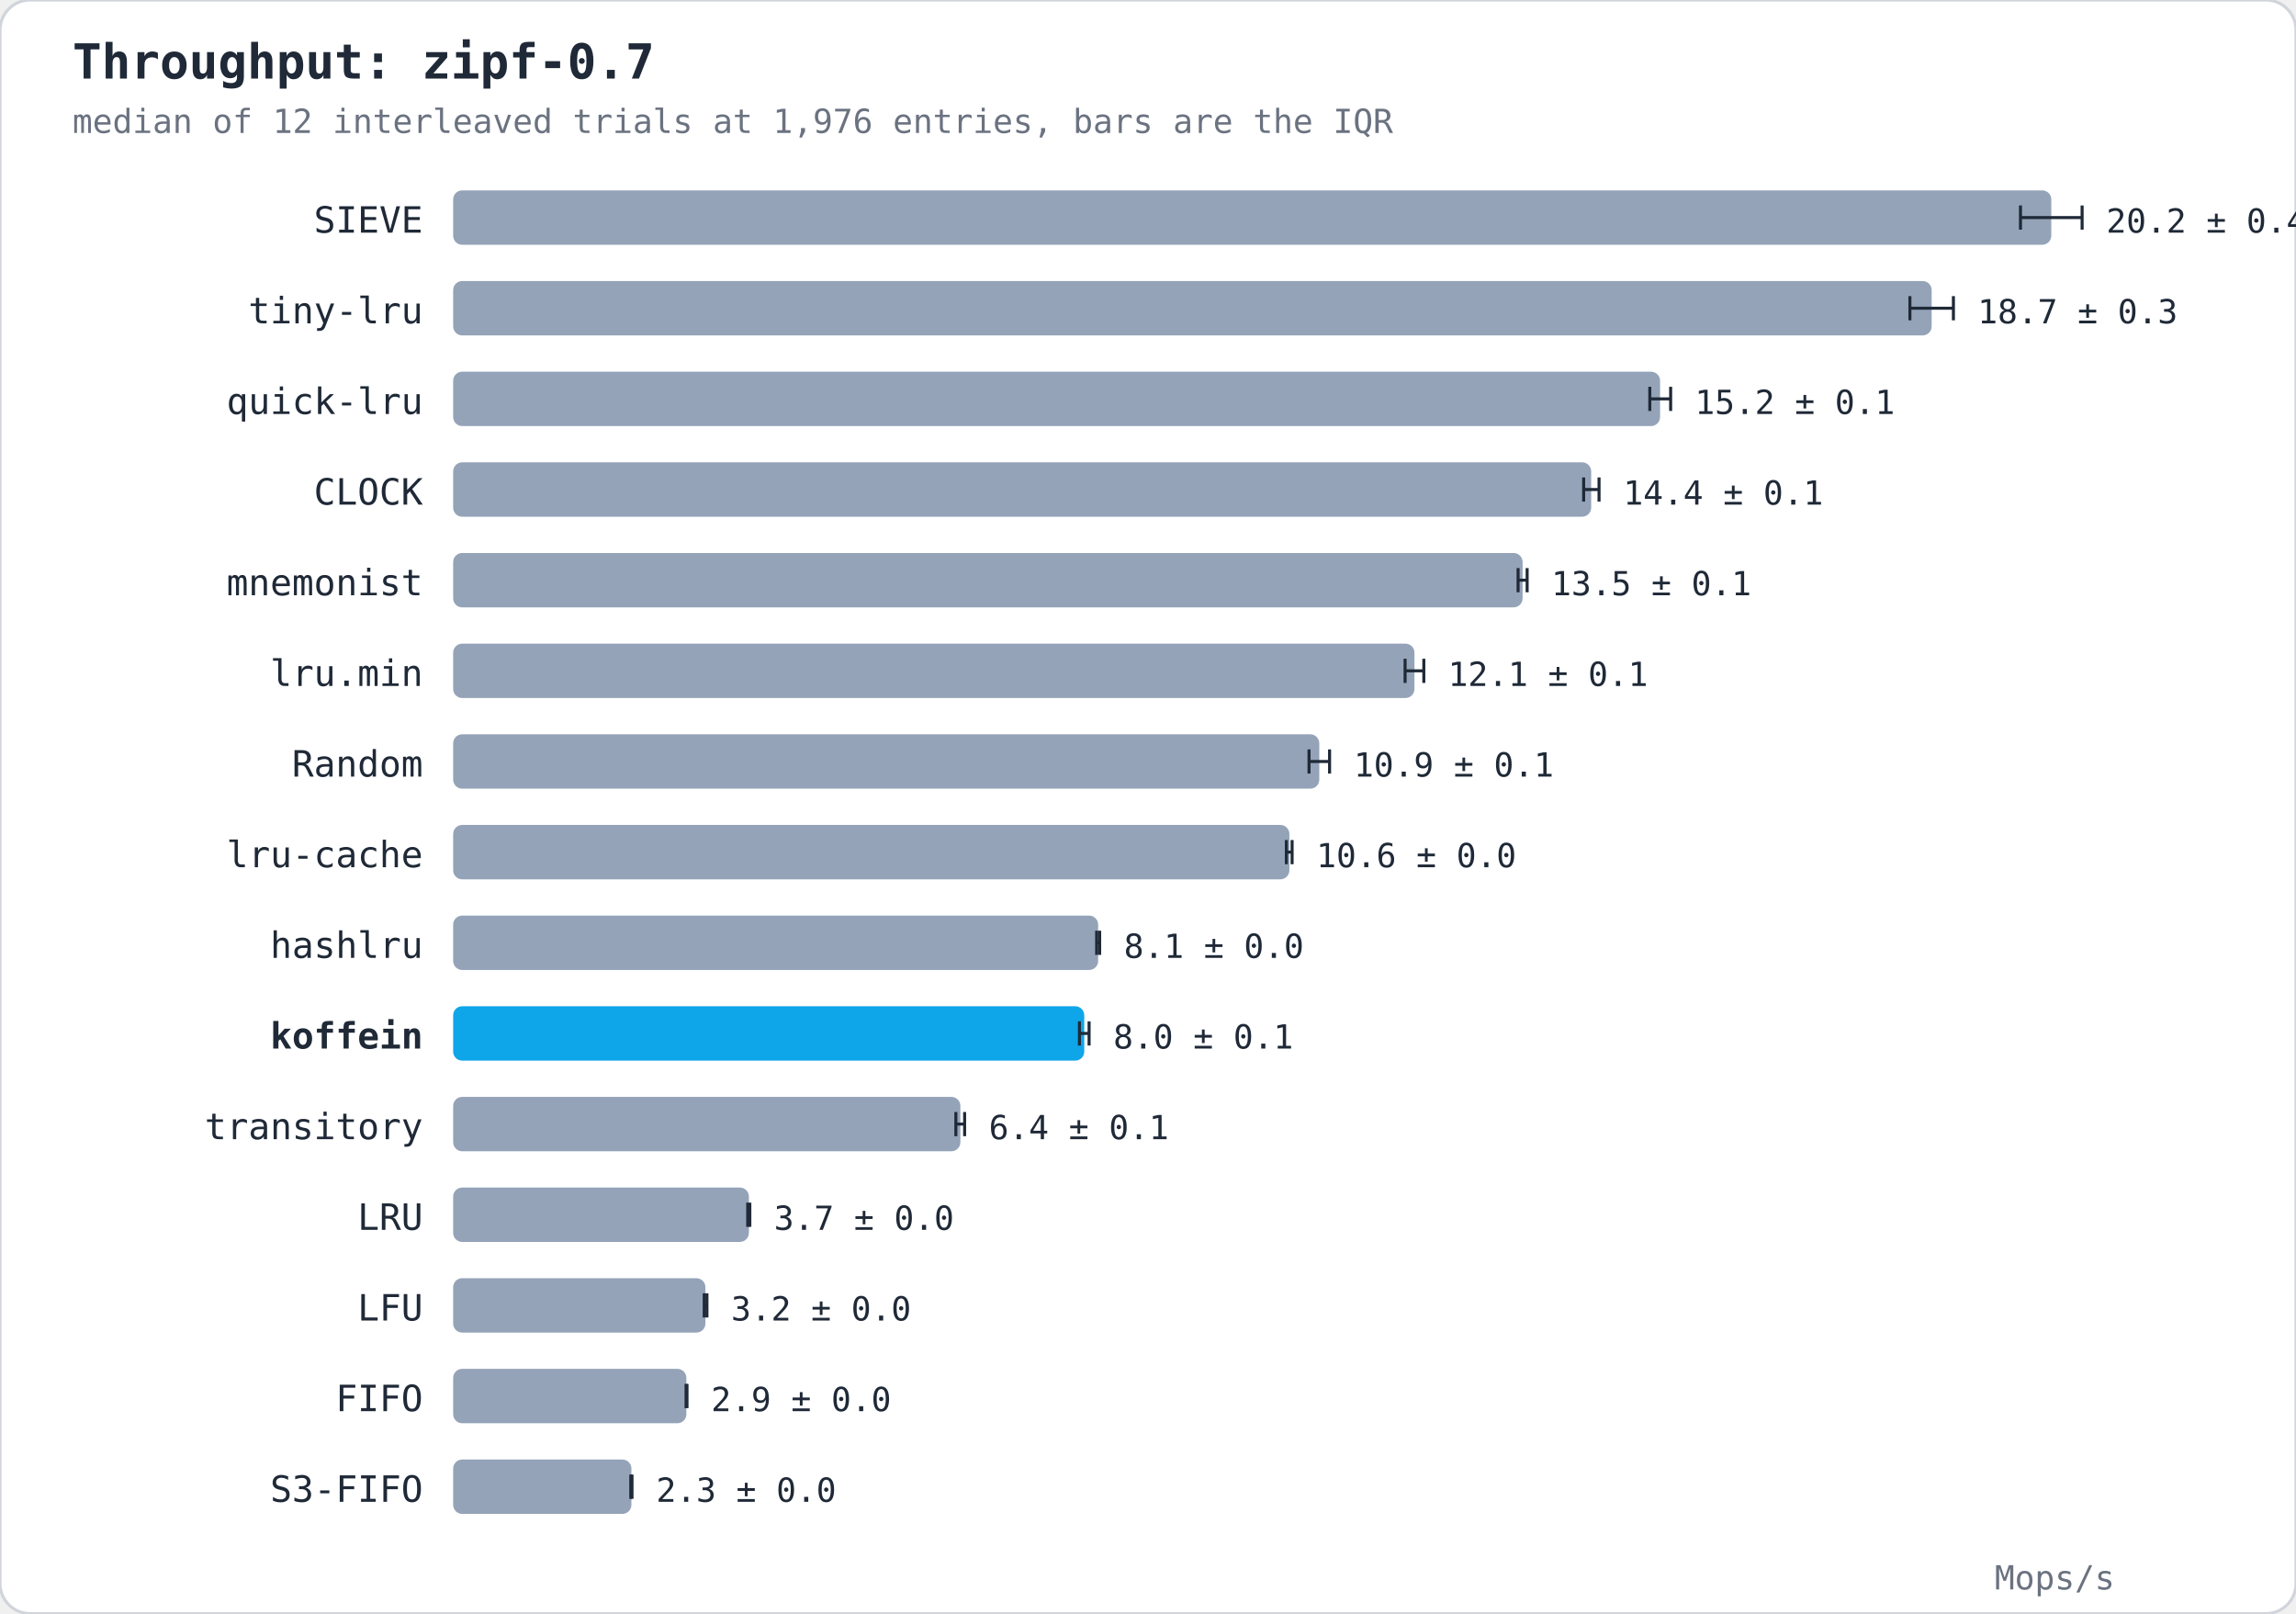
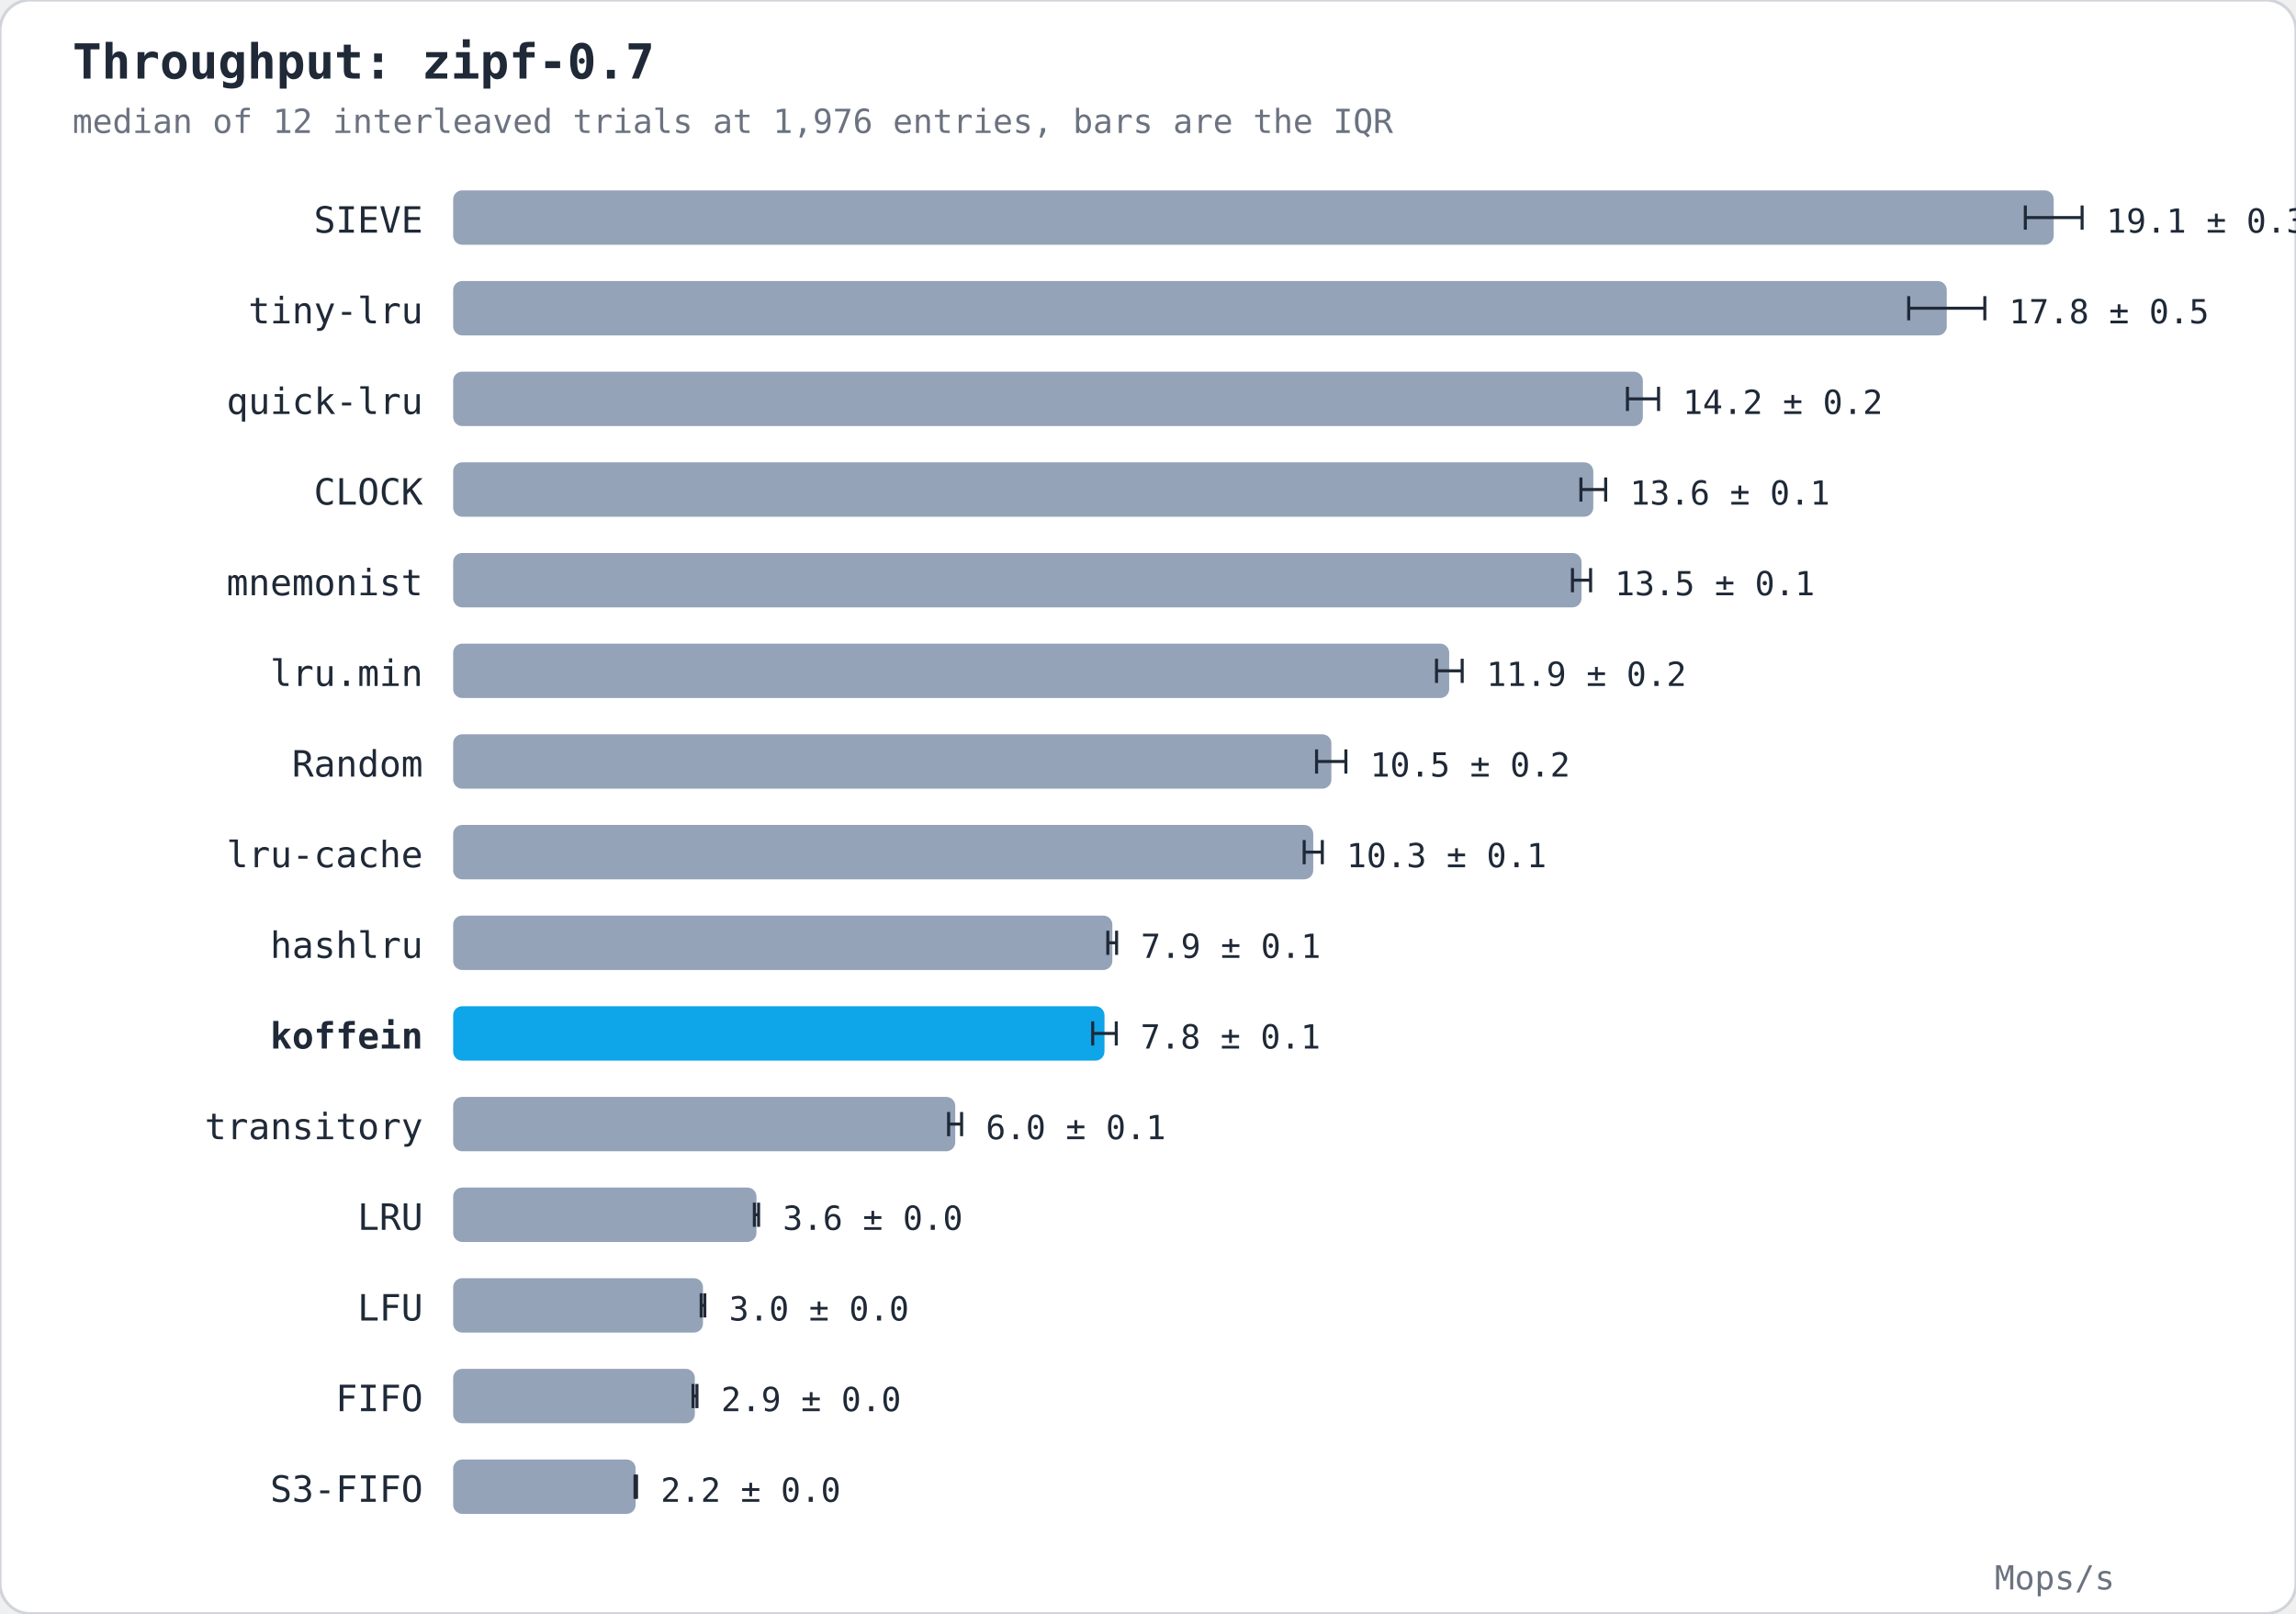
<svg xmlns="http://www.w3.org/2000/svg" viewBox="0 0 760 534" width="760" height="534" role="img">
  <rect x="0" y="0" width="760" height="534" rx="10" fill="#ffffff" stroke="#d1d5db" />
  <text x="24" y="26" font-family="ui-monospace,monospace" font-size="16" font-weight="700" fill="#1f2937">Throughput: zipf-0.7</text>
  <text x="24" y="44" font-family="ui-monospace,monospace" font-size="11" fill="#6b7280">median of 12 interleaved trials at 1,976 entries, bars are the IQR</text>
  <text x="140" y="77" text-anchor="end" font-family="ui-monospace,monospace" font-size="12" font-weight="400" fill="#1f2937">SIEVE</text>
-   <rect x="150" y="63" width="529.0" height="18" rx="3" fill="#94a3b8" />
-   <line x1="668.8" y1="72" x2="689.2" y2="72" stroke="#1f2937" stroke-width="1" />
-   <line x1="668.8" y1="68" x2="668.8" y2="76" stroke="#1f2937" stroke-width="1" />
+   <rect x="150" y="63" width="529.8" height="18" rx="3" fill="#94a3b8" />
+   <line x1="670.4" y1="72" x2="689.2" y2="72" stroke="#1f2937" stroke-width="1" />
+   <line x1="670.4" y1="68" x2="670.4" y2="76" stroke="#1f2937" stroke-width="1" />
  <line x1="689.2" y1="68" x2="689.2" y2="76" stroke="#1f2937" stroke-width="1" />
-   <text x="697.2" y="77" font-family="ui-monospace,monospace" font-size="11" fill="#1f2937">20.2 ± 0.4</text>
+   <text x="697.2" y="77" font-family="ui-monospace,monospace" font-size="11" fill="#1f2937">19.1 ± 0.3</text>
  <text x="140" y="107" text-anchor="end" font-family="ui-monospace,monospace" font-size="12" font-weight="400" fill="#1f2937">tiny-lru</text>
-   <rect x="150" y="93" width="489.4" height="18" rx="3" fill="#94a3b8" />
-   <line x1="632.2" y1="102" x2="646.6" y2="102" stroke="#1f2937" stroke-width="1" />
-   <line x1="632.2" y1="98" x2="632.2" y2="106" stroke="#1f2937" stroke-width="1" />
-   <line x1="646.6" y1="98" x2="646.6" y2="106" stroke="#1f2937" stroke-width="1" />
-   <text x="654.6" y="107" font-family="ui-monospace,monospace" font-size="11" fill="#1f2937">18.7 ± 0.3</text>
+   <rect x="150" y="93" width="494.4" height="18" rx="3" fill="#94a3b8" />
+   <line x1="631.8" y1="102" x2="657.0" y2="102" stroke="#1f2937" stroke-width="1" />
+   <line x1="631.8" y1="98" x2="631.8" y2="106" stroke="#1f2937" stroke-width="1" />
+   <line x1="657.0" y1="98" x2="657.0" y2="106" stroke="#1f2937" stroke-width="1" />
+   <text x="665.0" y="107" font-family="ui-monospace,monospace" font-size="11" fill="#1f2937">17.8 ± 0.5</text>
  <text x="140" y="137" text-anchor="end" font-family="ui-monospace,monospace" font-size="12" font-weight="400" fill="#1f2937">quick-lru</text>
-   <rect x="150" y="123" width="399.5" height="18" rx="3" fill="#94a3b8" />
-   <line x1="546.1" y1="132" x2="553.0" y2="132" stroke="#1f2937" stroke-width="1" />
-   <line x1="546.1" y1="128" x2="546.1" y2="136" stroke="#1f2937" stroke-width="1" />
-   <line x1="553.0" y1="128" x2="553.0" y2="136" stroke="#1f2937" stroke-width="1" />
-   <text x="561.0" y="137" font-family="ui-monospace,monospace" font-size="11" fill="#1f2937">15.2 ± 0.1</text>
+   <rect x="150" y="123" width="393.8" height="18" rx="3" fill="#94a3b8" />
+   <line x1="538.7" y1="132" x2="549.0" y2="132" stroke="#1f2937" stroke-width="1" />
+   <line x1="538.7" y1="128" x2="538.7" y2="136" stroke="#1f2937" stroke-width="1" />
+   <line x1="549.0" y1="128" x2="549.0" y2="136" stroke="#1f2937" stroke-width="1" />
+   <text x="557.0" y="137" font-family="ui-monospace,monospace" font-size="11" fill="#1f2937">14.2 ± 0.2</text>
  <text x="140" y="167" text-anchor="end" font-family="ui-monospace,monospace" font-size="12" font-weight="400" fill="#1f2937">CLOCK</text>
-   <rect x="150" y="153" width="376.7" height="18" rx="3" fill="#94a3b8" />
-   <line x1="524.2" y1="162" x2="529.3" y2="162" stroke="#1f2937" stroke-width="1" />
-   <line x1="524.2" y1="158" x2="524.2" y2="166" stroke="#1f2937" stroke-width="1" />
-   <line x1="529.3" y1="158" x2="529.3" y2="166" stroke="#1f2937" stroke-width="1" />
-   <text x="537.3" y="167" font-family="ui-monospace,monospace" font-size="11" fill="#1f2937">14.4 ± 0.1</text>
+   <rect x="150" y="153" width="377.4" height="18" rx="3" fill="#94a3b8" />
+   <line x1="523.3" y1="162" x2="531.5" y2="162" stroke="#1f2937" stroke-width="1" />
+   <line x1="523.3" y1="158" x2="523.3" y2="166" stroke="#1f2937" stroke-width="1" />
+   <line x1="531.5" y1="158" x2="531.5" y2="166" stroke="#1f2937" stroke-width="1" />
+   <text x="539.5" y="167" font-family="ui-monospace,monospace" font-size="11" fill="#1f2937">13.6 ± 0.1</text>
  <text x="140" y="197" text-anchor="end" font-family="ui-monospace,monospace" font-size="12" font-weight="400" fill="#1f2937">mnemonist</text>
-   <rect x="150" y="183" width="354.0" height="18" rx="3" fill="#94a3b8" />
-   <line x1="502.5" y1="192" x2="505.5" y2="192" stroke="#1f2937" stroke-width="1" />
-   <line x1="502.5" y1="188" x2="502.5" y2="196" stroke="#1f2937" stroke-width="1" />
-   <line x1="505.5" y1="188" x2="505.5" y2="196" stroke="#1f2937" stroke-width="1" />
-   <text x="513.5" y="197" font-family="ui-monospace,monospace" font-size="11" fill="#1f2937">13.5 ± 0.1</text>
+   <rect x="150" y="183" width="373.5" height="18" rx="3" fill="#94a3b8" />
+   <line x1="520.5" y1="192" x2="526.5" y2="192" stroke="#1f2937" stroke-width="1" />
+   <line x1="520.5" y1="188" x2="520.5" y2="196" stroke="#1f2937" stroke-width="1" />
+   <line x1="526.5" y1="188" x2="526.5" y2="196" stroke="#1f2937" stroke-width="1" />
+   <text x="534.5" y="197" font-family="ui-monospace,monospace" font-size="11" fill="#1f2937">13.5 ± 0.1</text>
  <text x="140" y="227" text-anchor="end" font-family="ui-monospace,monospace" font-size="12" font-weight="400" fill="#1f2937">lru.min</text>
-   <rect x="150" y="213" width="318.2" height="18" rx="3" fill="#94a3b8" />
-   <line x1="465.1" y1="222" x2="471.3" y2="222" stroke="#1f2937" stroke-width="1" />
-   <line x1="465.1" y1="218" x2="465.1" y2="226" stroke="#1f2937" stroke-width="1" />
-   <line x1="471.3" y1="218" x2="471.3" y2="226" stroke="#1f2937" stroke-width="1" />
-   <text x="479.3" y="227" font-family="ui-monospace,monospace" font-size="11" fill="#1f2937">12.1 ± 0.1</text>
+   <rect x="150" y="213" width="329.7" height="18" rx="3" fill="#94a3b8" />
+   <line x1="475.5" y1="222" x2="484.0" y2="222" stroke="#1f2937" stroke-width="1" />
+   <line x1="475.5" y1="218" x2="475.5" y2="226" stroke="#1f2937" stroke-width="1" />
+   <line x1="484.0" y1="218" x2="484.0" y2="226" stroke="#1f2937" stroke-width="1" />
+   <text x="492.0" y="227" font-family="ui-monospace,monospace" font-size="11" fill="#1f2937">11.9 ± 0.2</text>
  <text x="140" y="257" text-anchor="end" font-family="ui-monospace,monospace" font-size="12" font-weight="400" fill="#1f2937">Random</text>
-   <rect x="150" y="243" width="286.7" height="18" rx="3" fill="#94a3b8" />
-   <line x1="433.3" y1="252" x2="440.1" y2="252" stroke="#1f2937" stroke-width="1" />
-   <line x1="433.3" y1="248" x2="433.3" y2="256" stroke="#1f2937" stroke-width="1" />
-   <line x1="440.1" y1="248" x2="440.1" y2="256" stroke="#1f2937" stroke-width="1" />
-   <text x="448.1" y="257" font-family="ui-monospace,monospace" font-size="11" fill="#1f2937">10.9 ± 0.1</text>
+   <rect x="150" y="243" width="290.7" height="18" rx="3" fill="#94a3b8" />
+   <line x1="435.8" y1="252" x2="445.5" y2="252" stroke="#1f2937" stroke-width="1" />
+   <line x1="435.8" y1="248" x2="435.8" y2="256" stroke="#1f2937" stroke-width="1" />
+   <line x1="445.5" y1="248" x2="445.5" y2="256" stroke="#1f2937" stroke-width="1" />
+   <text x="453.5" y="257" font-family="ui-monospace,monospace" font-size="11" fill="#1f2937">10.5 ± 0.2</text>
  <text x="140" y="287" text-anchor="end" font-family="ui-monospace,monospace" font-size="12" font-weight="400" fill="#1f2937">lru-cache</text>
-   <rect x="150" y="273" width="276.8" height="18" rx="3" fill="#94a3b8" />
-   <line x1="425.8" y1="282" x2="427.7" y2="282" stroke="#1f2937" stroke-width="1" />
-   <line x1="425.8" y1="278" x2="425.8" y2="286" stroke="#1f2937" stroke-width="1" />
-   <line x1="427.7" y1="278" x2="427.7" y2="286" stroke="#1f2937" stroke-width="1" />
-   <text x="435.7" y="287" font-family="ui-monospace,monospace" font-size="11" fill="#1f2937">10.6 ± 0.0</text>
+   <rect x="150" y="273" width="284.7" height="18" rx="3" fill="#94a3b8" />
+   <line x1="431.7" y1="282" x2="437.7" y2="282" stroke="#1f2937" stroke-width="1" />
+   <line x1="431.7" y1="278" x2="431.7" y2="286" stroke="#1f2937" stroke-width="1" />
+   <line x1="437.7" y1="278" x2="437.7" y2="286" stroke="#1f2937" stroke-width="1" />
+   <text x="445.7" y="287" font-family="ui-monospace,monospace" font-size="11" fill="#1f2937">10.3 ± 0.1</text>
  <text x="140" y="317" text-anchor="end" font-family="ui-monospace,monospace" font-size="12" font-weight="400" fill="#1f2937">hashlru</text>
-   <rect x="150" y="303" width="213.5" height="18" rx="3" fill="#94a3b8" />
-   <line x1="363.0" y1="312" x2="364.0" y2="312" stroke="#1f2937" stroke-width="1" />
-   <line x1="363.0" y1="308" x2="363.0" y2="316" stroke="#1f2937" stroke-width="1" />
-   <line x1="364.0" y1="308" x2="364.0" y2="316" stroke="#1f2937" stroke-width="1" />
-   <text x="372.0" y="317" font-family="ui-monospace,monospace" font-size="11" fill="#1f2937">8.1 ± 0.0</text>
+   <rect x="150" y="303" width="218.2" height="18" rx="3" fill="#94a3b8" />
+   <line x1="366.7" y1="312" x2="369.6" y2="312" stroke="#1f2937" stroke-width="1" />
+   <line x1="366.7" y1="308" x2="366.7" y2="316" stroke="#1f2937" stroke-width="1" />
+   <line x1="369.6" y1="308" x2="369.6" y2="316" stroke="#1f2937" stroke-width="1" />
+   <text x="377.6" y="317" font-family="ui-monospace,monospace" font-size="11" fill="#1f2937">7.9 ± 0.1</text>
  <text x="140" y="347" text-anchor="end" font-family="ui-monospace,monospace" font-size="12" font-weight="700" fill="#1f2937">koffein</text>
-   <rect x="150" y="333" width="208.9" height="18" rx="3" fill="#0ea5e9" />
-   <line x1="357.3" y1="342" x2="360.5" y2="342" stroke="#1f2937" stroke-width="1" />
-   <line x1="357.3" y1="338" x2="357.3" y2="346" stroke="#1f2937" stroke-width="1" />
-   <line x1="360.5" y1="338" x2="360.5" y2="346" stroke="#1f2937" stroke-width="1" />
-   <text x="368.5" y="347" font-family="ui-monospace,monospace" font-size="11" fill="#1f2937">8.0 ± 0.1</text>
+   <rect x="150" y="333" width="215.6" height="18" rx="3" fill="#0ea5e9" />
+   <line x1="361.7" y1="342" x2="369.5" y2="342" stroke="#1f2937" stroke-width="1" />
+   <line x1="361.7" y1="338" x2="361.7" y2="346" stroke="#1f2937" stroke-width="1" />
+   <line x1="369.5" y1="338" x2="369.5" y2="346" stroke="#1f2937" stroke-width="1" />
+   <text x="377.5" y="347" font-family="ui-monospace,monospace" font-size="11" fill="#1f2937">7.8 ± 0.1</text>
  <text x="140" y="377" text-anchor="end" font-family="ui-monospace,monospace" font-size="12" font-weight="400" fill="#1f2937">transitory</text>
-   <rect x="150" y="363" width="167.9" height="18" rx="3" fill="#94a3b8" />
-   <line x1="316.4" y1="372" x2="319.3" y2="372" stroke="#1f2937" stroke-width="1" />
-   <line x1="316.4" y1="368" x2="316.4" y2="376" stroke="#1f2937" stroke-width="1" />
-   <line x1="319.3" y1="368" x2="319.3" y2="376" stroke="#1f2937" stroke-width="1" />
-   <text x="327.3" y="377" font-family="ui-monospace,monospace" font-size="11" fill="#1f2937">6.4 ± 0.1</text>
+   <rect x="150" y="363" width="166.2" height="18" rx="3" fill="#94a3b8" />
+   <line x1="314.0" y1="372" x2="318.3" y2="372" stroke="#1f2937" stroke-width="1" />
+   <line x1="314.0" y1="368" x2="314.0" y2="376" stroke="#1f2937" stroke-width="1" />
+   <line x1="318.3" y1="368" x2="318.3" y2="376" stroke="#1f2937" stroke-width="1" />
+   <text x="326.3" y="377" font-family="ui-monospace,monospace" font-size="11" fill="#1f2937">6.0 ± 0.1</text>
  <text x="140" y="407" text-anchor="end" font-family="ui-monospace,monospace" font-size="12" font-weight="400" fill="#1f2937">LRU</text>
-   <rect x="150" y="393" width="97.9" height="18" rx="3" fill="#94a3b8" />
-   <line x1="247.5" y1="402" x2="248.2" y2="402" stroke="#1f2937" stroke-width="1" />
-   <line x1="247.5" y1="398" x2="247.5" y2="406" stroke="#1f2937" stroke-width="1" />
-   <line x1="248.2" y1="398" x2="248.2" y2="406" stroke="#1f2937" stroke-width="1" />
-   <text x="256.2" y="407" font-family="ui-monospace,monospace" font-size="11" fill="#1f2937">3.7 ± 0.0</text>
+   <rect x="150" y="393" width="100.4" height="18" rx="3" fill="#94a3b8" />
+   <line x1="249.7" y1="402" x2="251.1" y2="402" stroke="#1f2937" stroke-width="1" />
+   <line x1="249.7" y1="398" x2="249.7" y2="406" stroke="#1f2937" stroke-width="1" />
+   <line x1="251.1" y1="398" x2="251.1" y2="406" stroke="#1f2937" stroke-width="1" />
+   <text x="259.1" y="407" font-family="ui-monospace,monospace" font-size="11" fill="#1f2937">3.6 ± 0.0</text>
  <text x="140" y="437" text-anchor="end" font-family="ui-monospace,monospace" font-size="12" font-weight="400" fill="#1f2937">LFU</text>
-   <rect x="150" y="423" width="83.5" height="18" rx="3" fill="#94a3b8" />
-   <line x1="233.1" y1="432" x2="234.0" y2="432" stroke="#1f2937" stroke-width="1" />
-   <line x1="233.1" y1="428" x2="233.1" y2="436" stroke="#1f2937" stroke-width="1" />
-   <line x1="234.0" y1="428" x2="234.0" y2="436" stroke="#1f2937" stroke-width="1" />
-   <text x="242.0" y="437" font-family="ui-monospace,monospace" font-size="11" fill="#1f2937">3.2 ± 0.0</text>
+   <rect x="150" y="423" width="82.7" height="18" rx="3" fill="#94a3b8" />
+   <line x1="232.1" y1="432" x2="233.3" y2="432" stroke="#1f2937" stroke-width="1" />
+   <line x1="232.1" y1="428" x2="232.1" y2="436" stroke="#1f2937" stroke-width="1" />
+   <line x1="233.3" y1="428" x2="233.3" y2="436" stroke="#1f2937" stroke-width="1" />
+   <text x="241.3" y="437" font-family="ui-monospace,monospace" font-size="11" fill="#1f2937">3.0 ± 0.0</text>
  <text x="140" y="467" text-anchor="end" font-family="ui-monospace,monospace" font-size="12" font-weight="400" fill="#1f2937">FIFO</text>
-   <rect x="150" y="453" width="77.2" height="18" rx="3" fill="#94a3b8" />
-   <line x1="227.1" y1="462" x2="227.4" y2="462" stroke="#1f2937" stroke-width="1" />
-   <line x1="227.1" y1="458" x2="227.1" y2="466" stroke="#1f2937" stroke-width="1" />
-   <line x1="227.4" y1="458" x2="227.4" y2="466" stroke="#1f2937" stroke-width="1" />
-   <text x="235.4" y="467" font-family="ui-monospace,monospace" font-size="11" fill="#1f2937">2.9 ± 0.0</text>
+   <rect x="150" y="453" width="80.0" height="18" rx="3" fill="#94a3b8" />
+   <line x1="229.4" y1="462" x2="230.7" y2="462" stroke="#1f2937" stroke-width="1" />
+   <line x1="229.4" y1="458" x2="229.4" y2="466" stroke="#1f2937" stroke-width="1" />
+   <line x1="230.7" y1="458" x2="230.7" y2="466" stroke="#1f2937" stroke-width="1" />
+   <text x="238.7" y="467" font-family="ui-monospace,monospace" font-size="11" fill="#1f2937">2.9 ± 0.0</text>
  <text x="140" y="497" text-anchor="end" font-family="ui-monospace,monospace" font-size="12" font-weight="400" fill="#1f2937">S3-FIFO</text>
-   <rect x="150" y="483" width="59.0" height="18" rx="3" fill="#94a3b8" />
-   <line x1="208.8" y1="492" x2="209.2" y2="492" stroke="#1f2937" stroke-width="1" />
-   <line x1="208.8" y1="488" x2="208.8" y2="496" stroke="#1f2937" stroke-width="1" />
-   <line x1="209.2" y1="488" x2="209.2" y2="496" stroke="#1f2937" stroke-width="1" />
-   <text x="217.2" y="497" font-family="ui-monospace,monospace" font-size="11" fill="#1f2937">2.3 ± 0.0</text>
+   <rect x="150" y="483" width="60.4" height="18" rx="3" fill="#94a3b8" />
+   <line x1="210.2" y1="492" x2="210.7" y2="492" stroke="#1f2937" stroke-width="1" />
+   <line x1="210.2" y1="488" x2="210.2" y2="496" stroke="#1f2937" stroke-width="1" />
+   <line x1="210.7" y1="488" x2="210.7" y2="496" stroke="#1f2937" stroke-width="1" />
+   <text x="218.7" y="497" font-family="ui-monospace,monospace" font-size="11" fill="#1f2937">2.2 ± 0.0</text>
  <text x="700" y="526" text-anchor="end" font-family="ui-monospace,monospace" font-size="11" fill="#6b7280">Mops/s</text>
</svg>
